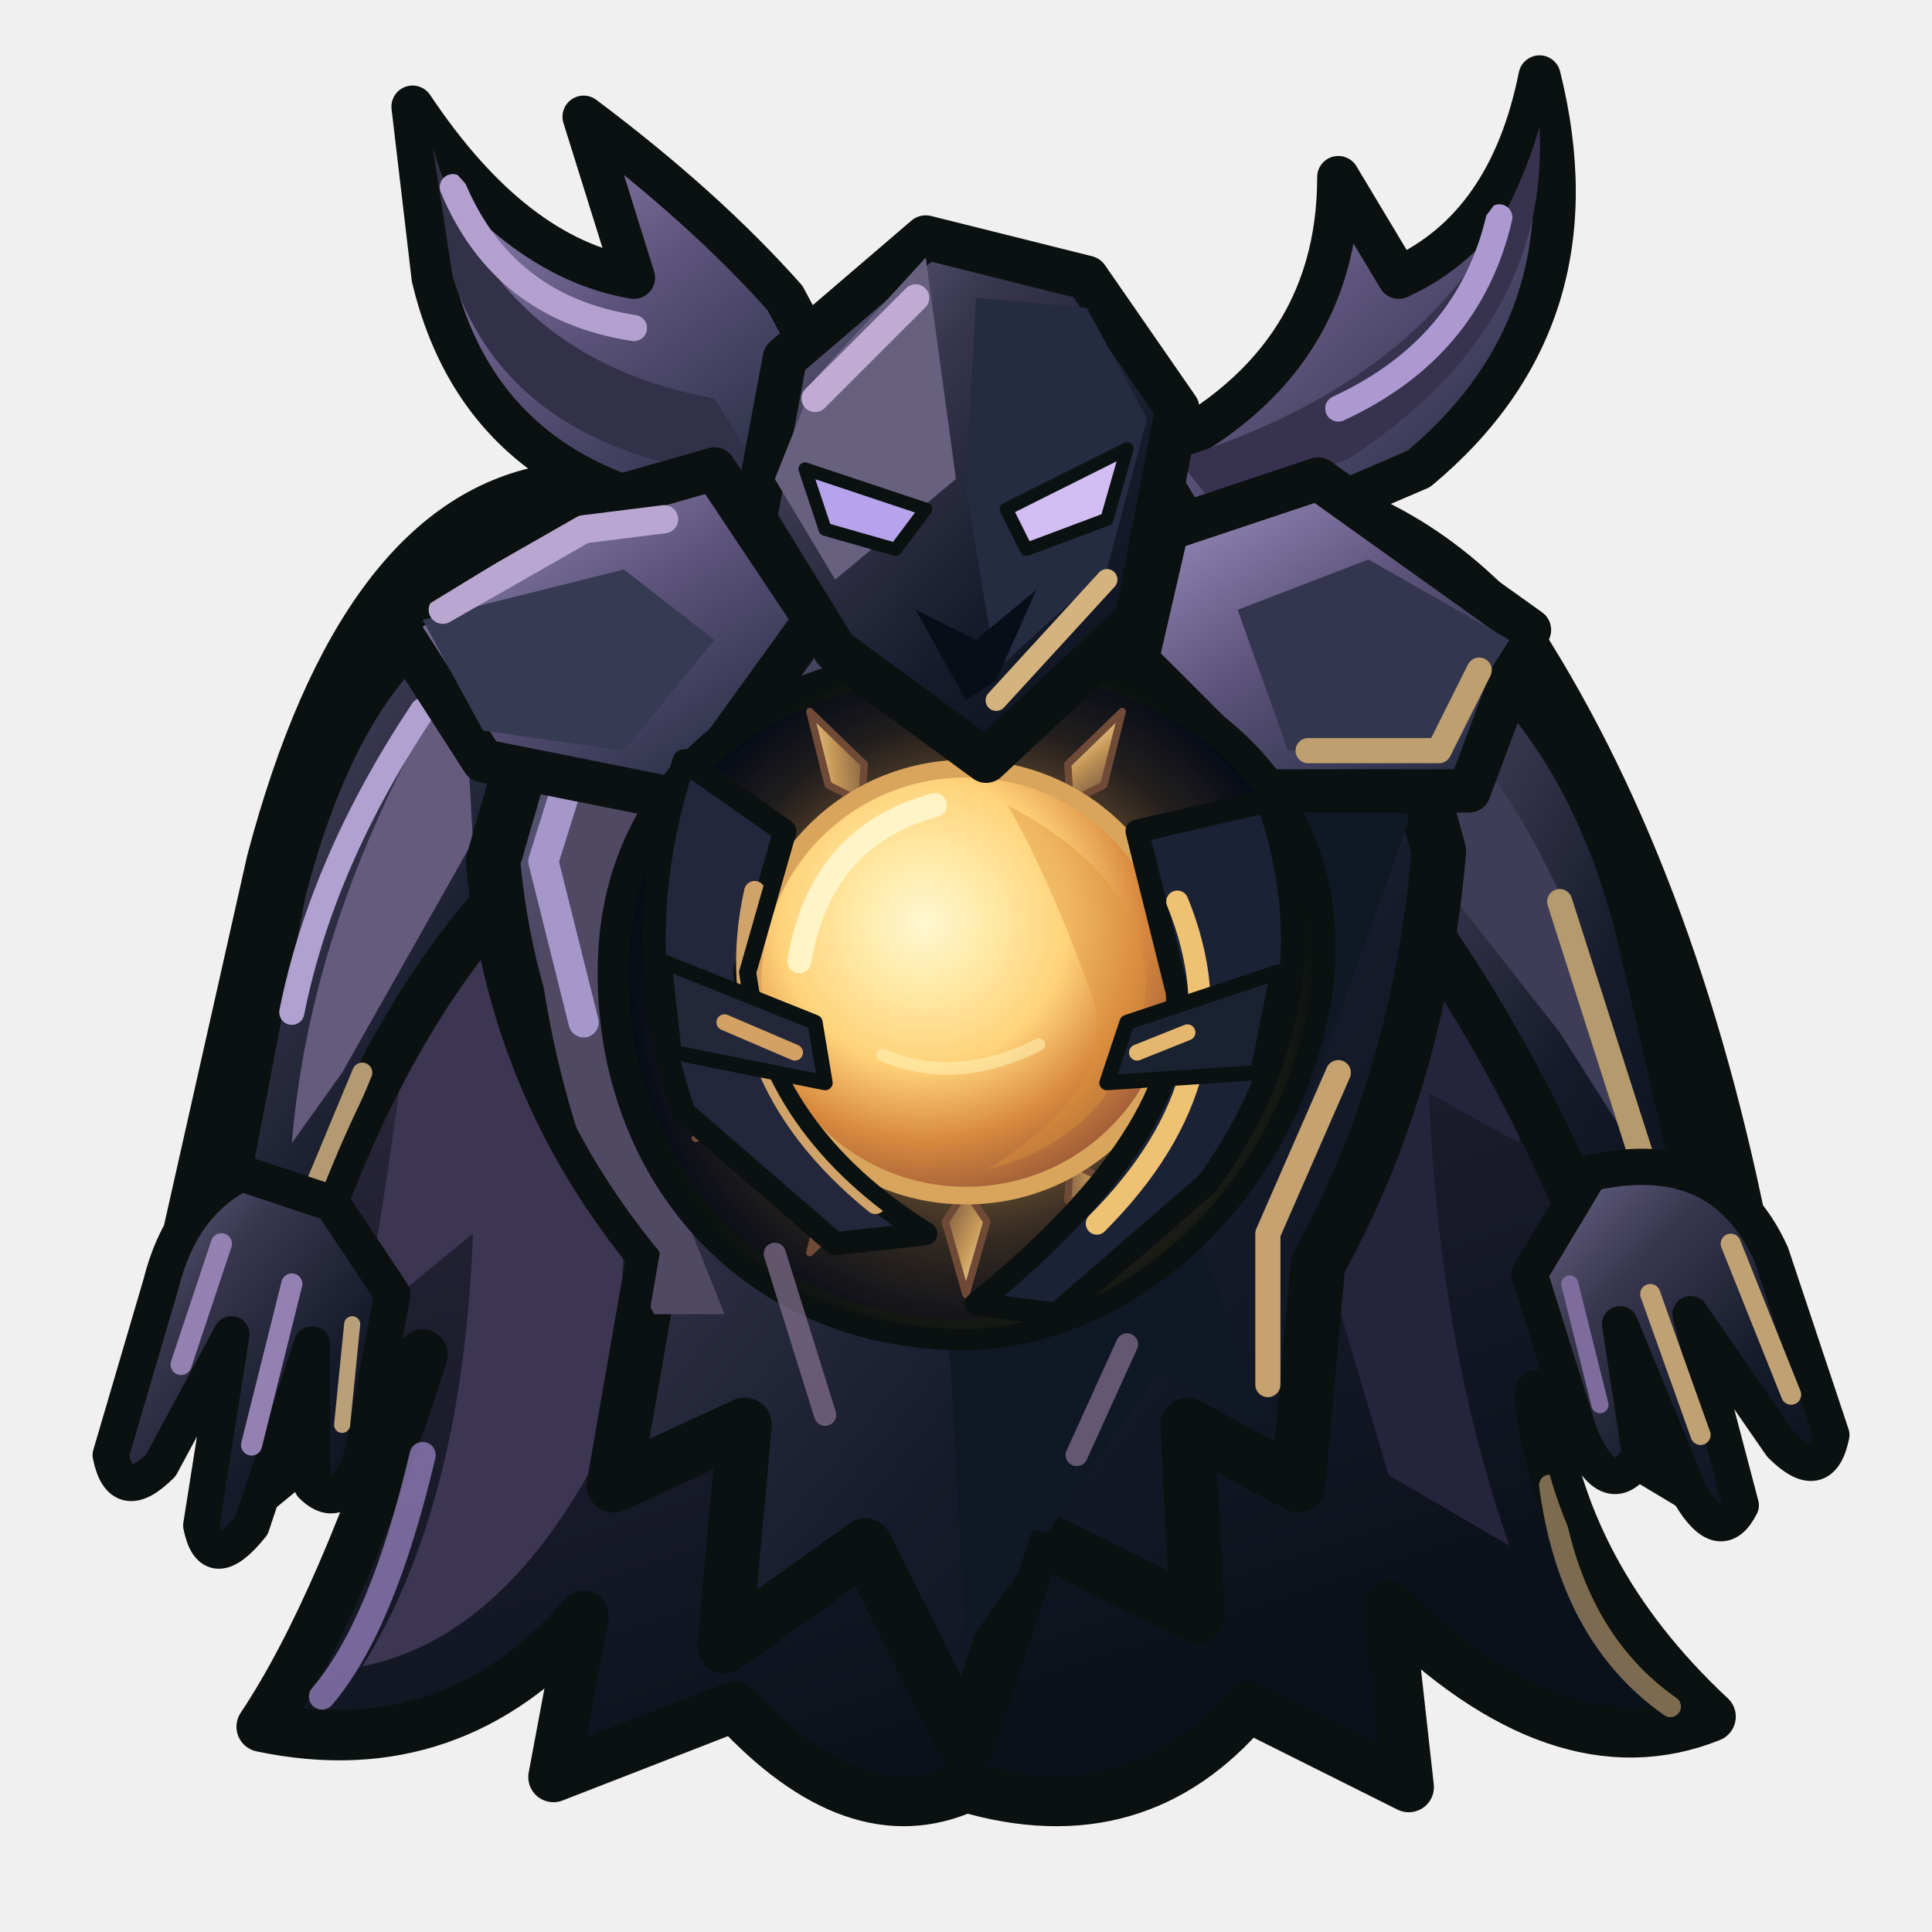
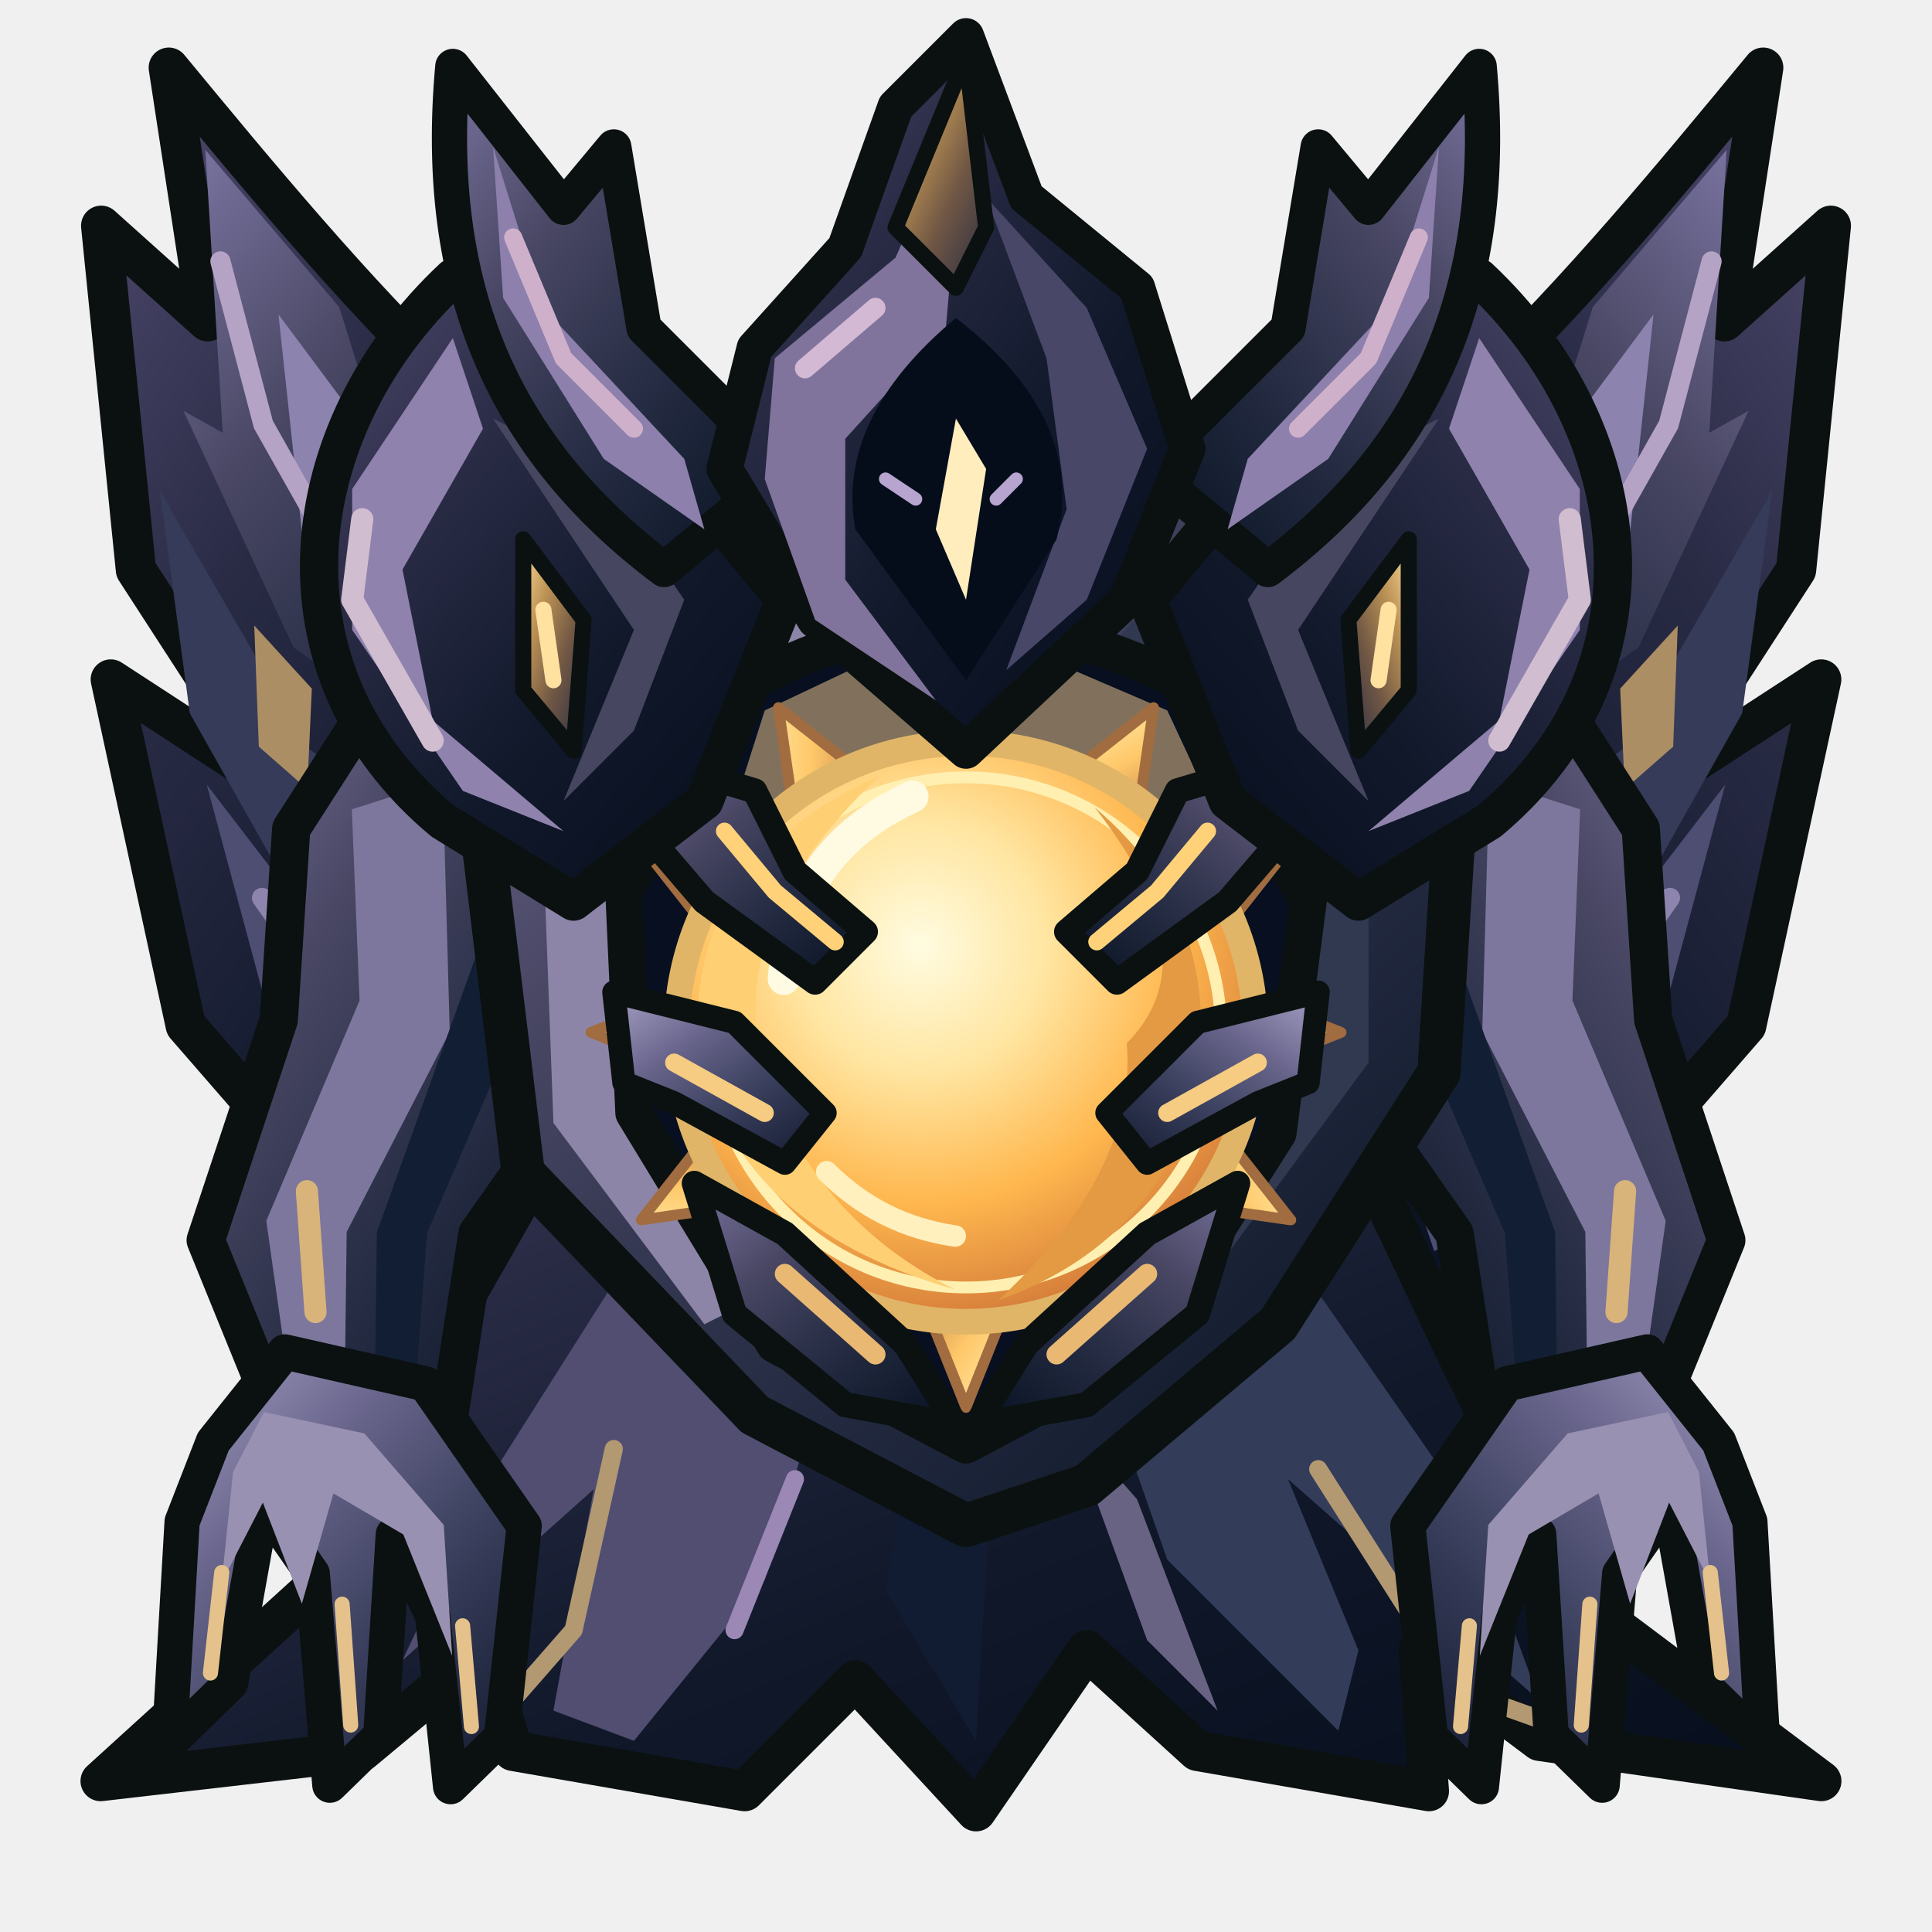
<svg xmlns="http://www.w3.org/2000/svg" viewBox="0 0 192 192" width="192" height="192">
  <defs>
-     <linearGradient id="boss_nightless_1-hide" x1="0" y1="0" x2="0.9" y2="1">
-       <stop offset="0" stop-color="#716b92" />
-       <stop offset="0.333" stop-color="#38364e" />
-       <stop offset="0.667" stop-color="#161b2b" />
-       <stop offset="1" stop-color="#0c111b" />
+     <linearGradient id="boss_nightless_1-obsidian" x1="0" y1="0" x2="0.85" y2="1">
+       <stop offset="0" stop-color="#79739f" />
+       <stop offset="0.333" stop-color="#494764" />
+       <stop offset="0.667" stop-color="#252c43" />
+       <stop offset="1" stop-color="#0c1526" />
    </linearGradient>
-     <linearGradient id="boss_nightless_1-facet" x1="0" y1="0" x2="0.8" y2="1">
-       <stop offset="0" stop-color="#a397c7" />
-       <stop offset="0.5" stop-color="#5e547c" />
-       <stop offset="1" stop-color="#242b40" />
+     <linearGradient id="boss_nightless_1-veil" x1="0" y1="0" x2="0.85" y2="1">
+       <stop offset="0" stop-color="#514b70" />
+       <stop offset="0.333" stop-color="#292b45" />
+       <stop offset="0.667" stop-color="#10182a" />
+       <stop offset="1" stop-color="#080f1e" />
    </linearGradient>
-     <linearGradient id="boss_nightless_1-mantle" x1="0" y1="0" x2="0.4" y2="1">
-       <stop offset="0" stop-color="#524762" />
-       <stop offset="0.5" stop-color="#242235" />
-       <stop offset="1" stop-color="#0b111b" />
+     <linearGradient id="boss_nightless_1-facet" x1="0" y1="0" x2="0.85" y2="1">
+       <stop offset="0" stop-color="#a6a0c4" />
+       <stop offset="0.333" stop-color="#6a668d" />
+       <stop offset="0.667" stop-color="#393f5c" />
+       <stop offset="1" stop-color="#171e34" />
    </linearGradient>
-     <radialGradient id="boss_nightless_1-sun" cx="0.4" cy="0.36" r="0.68">
-       <stop offset="0" stop-color="#fff7d0" />
-       <stop offset="0.25" stop-color="#ffe8a3" />
-       <stop offset="0.5" stop-color="#ffd27a" />
-       <stop offset="0.75" stop-color="#d98a3f" />
-       <stop offset="1" stop-color="#995737" />
+     <linearGradient id="boss_nightless_1-gold" x1="0" y1="0" x2="0.85" y2="1">
+       <stop offset="0" stop-color="#ffdf9b" />
+       <stop offset="0.333" stop-color="#bc9255" />
+       <stop offset="0.667" stop-color="#705744" />
+       <stop offset="1" stop-color="#353343" />
+     </linearGradient>
+     <radialGradient id="boss_nightless_1-sun" cx="42%" cy="35%" r="67%">
+       <stop offset="0" stop-color="#fffce1" />
+       <stop offset="0.333" stop-color="#ffe5a0" />
+       <stop offset="0.667" stop-color="#ffb74e" />
+       <stop offset="1" stop-color="#d37a39" />
    </radialGradient>
-     <radialGradient id="boss_nightless_1-aureole" cx="0.5" cy="0.5" r="0.5">
-       <stop offset="0" stop-color="#ffd27a" stop-opacity="0.75" />
-       <stop offset="0.5" stop-color="#ecaa53" stop-opacity="0.3" />
-       <stop offset="1" stop-color="#e29846" stop-opacity="0" />
-     </radialGradient>
-     <linearGradient id="boss_nightless_1-gold" x1="0" y1="0" x2="0.9" y2="1">
-       <stop offset="0" stop-color="#ffe6a8" />
-       <stop offset="0.5" stop-color="#c59757" />
-       <stop offset="1" stop-color="#76563f" />
+     <linearGradient id="boss_nightless_1-fire" x1="0" y1="0" x2="0.85" y2="1">
+       <stop offset="0" stop-color="#fff0b1" />
+       <stop offset="0.5" stop-color="#ffc86a" />
+       <stop offset="1" stop-color="#bd7b47" />
    </linearGradient>
-     <clipPath id="boss_nightless_1-c0">
-       <path d="M 55 50 Q 36 53 27 87 L 18 127 L 31 118 L 25 150 L 42 136 Q 34 161 26 173 Q 45 177 58 162 L 55 178 L 73 171 Q 85 184 96 179 Q 113 184 124 171 L 140 179 L 138 161 Q 155 178 170 172 Q 155 158 153 140 L 168 149 L 160 120 L 174 128 Q 167 90 151 65 Q 140 52 125 50 Z" fill="#fff" />
-     </clipPath>
-     <clipPath id="boss_nightless_1-c1">
-       <path d="M 51 59 Q 35 63 28 90 L 22 121 L 31 124 Q 41 96 58 83 Z" fill="#fff" />
-     </clipPath>
-     <clipPath id="boss_nightless_1-c2">
-       <path d="M 139 60 Q 157 70 163 94 L 169 120 L 160 129 Q 150 103 135 85 Z" fill="#fff" />
-     </clipPath>
-     <clipPath id="boss_nightless_1-c3">
-       <path d="M 24 116 Q 18 119 16 127 L 11 144 Q 12 149 16 145 L 23 132 L 20 151 Q 21 156 25 151 L 31 133 L 31 147 Q 34 150 36 144 L 39 128 L 33 119 Z" fill="#fff" />
-     </clipPath>
-     <clipPath id="boss_nightless_1-c4">
-       <path d="M 158 120 Q 171 117 176 128 L 182 146 Q 181 151 177 147 L 168 134 L 173 153 Q 171 157 168 152 L 161 135 L 163 148 Q 160 153 157 146 L 152 130 Z" fill="#fff" />
-     </clipPath>
-     <clipPath id="boss_nightless_1-c5">
-       <path d="M 58 56 Q 77 48 96 48 Q 117 47 135 57 L 143 86 Q 141 109 131 127 L 129 149 L 118 143 L 119 162 L 103 154 L 96 175 L 86 155 L 72 165 L 74 143 L 61 149 L 65 126 Q 51 109 49 87 Z" fill="#fff" />
-     </clipPath>
-     <clipPath id="boss_nightless_1-c6">
-       <path d="M 72 53 Q 48 50 43 29 L 41 12 Q 51 27 63 29 L 58 13 Q 70 22 78 31 L 85 44 Z" fill="#fff" />
-     </clipPath>
-     <clipPath id="boss_nightless_1-c7">
-       <path d="M 114 47 Q 133 38 133 19 L 139 29 Q 150 24 153 9 Q 159 33 141 48 L 120 57 Z" fill="#fff" />
-     </clipPath>
-     <clipPath id="boss_nightless_1-c8">
-       <path d="M 57 52 L 71 48 L 81 63 L 68 81 L 48 77 L 39 63 Z" fill="#fff" />
-     </clipPath>
-     <clipPath id="boss_nightless_1-c9">
-       <path d="M 116 54 L 131 49 L 152 64 L 146 80 L 126 80 L 113 67 Z" fill="#fff" />
-     </clipPath>
-     <clipPath id="boss_nightless_1-c10">
-       <path d="M 97 67 C 118 66 133 80 131 99 C 128 121 110 135 94 134 C 73 133 60 116 61 96 C 62 78 77 67 97 67 Z" fill="#fff" />
-     </clipPath>
-     <clipPath id="boss_nightless_1-c11">
-       <path d="M 68 77 Q 62 95 68 112 L 83 125 L 92 124 Q 76 114 74 98 L 78 84 Z" fill="#fff" />
-     </clipPath>
-     <clipPath id="boss_nightless_1-c12">
-       <path d="M 126 81 Q 133 101 120 119 L 105 132 L 97 131 Q 118 114 117 100 L 113 84 Z" fill="#fff" />
-     </clipPath>
-     <clipPath id="boss_nightless_1-c13">
-       <path d="M 78 37 L 92 25 L 108 29 L 117 42 L 113 63 L 98 77 L 83 66 L 75 53 Z" fill="#fff" />
-     </clipPath>
  </defs>
  <g stroke-linecap="round" stroke-linejoin="round">
+     <g>
+       <g transform="rotate(2.6 65 91)">
+         <path d="M76 60 C52 52 32 30 13 9 L18 34 7 25 12 59 27 80 10 70 19 104 39 125 29 138 54 134 76 112Z" fill="url(#boss_nightless_1-veil)" stroke="#0a1110" stroke-width="4" />
+         <path d="M17 17 L31 32 39 54 62 73 56 84 28 66 16 43 20 45Z" fill="url(#boss_nightless_1-obsidian)" />
+         <path d="M25 33 L34 44 37 58 57 76 50 73 29 59Z" fill="#8c83af" />
+         <path d="M19 28 L24 44 34 60" fill="none" stroke="#b4a3c5" stroke-width="2" />
+         <path d="M14 51 L30 76 54 92 51 105 28 89 18 73Z" fill="#353b58" />
+         <path d="M20 80 L36 99 55 111 51 125 35 118 27 102Z" fill="#4d4e71" />
+         <path d="M26 91 L36 104 46 110" fill="none" stroke="#8d85ad" stroke-width="2" />
+         <path d="M38 57 L46 65 45 76 39 71Z" fill="url(#boss_nightless_1-gold)" stroke="#0a1110" stroke-width="1.3" />
+         <path d="M24 64 L30 70 30 80 25 76Z" fill="#ac8e64" />
+         <path d="M40 104 L47 110 47 117 41 112Z" fill="#947e67" />
+       </g>
+     </g>
+     <g transform="translate(192 0) scale(-1 1)">
+       <g transform="rotate(2.6 65 91)">
+         <path d="M76 60 C52 52 32 30 13 9 L18 34 7 25 12 59 27 80 10 70 19 104 39 125 29 138 54 134 76 112Z" fill="url(#boss_nightless_1-veil)" stroke="#0a1110" stroke-width="4" />
+         <path d="M17 17 L31 32 39 54 62 73 56 84 28 66 16 43 20 45Z" fill="url(#boss_nightless_1-obsidian)" />
+         <path d="M25 33 L34 44 37 58 57 76 50 73 29 59Z" fill="#8c83af" />
+         <path d="M19 28 L24 44 34 60" fill="none" stroke="#b4a3c5" stroke-width="2" />
+         <path d="M14 51 L30 76 54 92 51 105 28 89 18 73Z" fill="#353b58" />
+         <path d="M20 80 L36 99 55 111 51 125 35 118 27 102Z" fill="#4d4e71" />
+         <path d="M26 91 L36 104 46 110" fill="none" stroke="#8d85ad" stroke-width="2" />
+         <path d="M38 57 L46 65 45 76 39 71Z" fill="url(#boss_nightless_1-gold)" stroke="#0a1110" stroke-width="1.3" />
+         <path d="M24 64 L30 70 30 80 25 76Z" fill="#ac8e64" />
+         <path d="M40 104 L47 110 47 117 41 112Z" fill="#947e67" />
+       </g>
+     </g>
+     <path d="M65 96 L126 95 145 135 157 159 181 177 153 173 141 164 142 178 119 174 108 164 97 180 85 167 74 178 51 174 48 164 36 174 10 177 32 157 45 131Z" fill="url(#boss_nightless_1-veil)" stroke="#0a1110" stroke-width="4" />
+     <path d="M67 118 L83 133 76 157 63 173 55 170 59 148 40 165 48 148Z" fill="#514e72" />
+     <path d="M123 117 L109 135 116 155 133 172 135 164 128 147 153 169 146 150Z" fill="#333c59" />
+     <path d="M92 136 L99 139 97 173 88 158Z" fill="#111c32" />
+     <path d="M106 141 L114 163 121 170 113 149Z" fill="#686382" />
+     <path d="M61 144 L57 162 50 170 M131 146 L145 168 159 173" fill="none" stroke="#b29971" stroke-width="1.8" />
+     <path d="M79 147 L73 162" fill="none" stroke="#9b88b4" stroke-width="1.8" />
    <g transform="translate(0 -1.4)">
      <g>
-         <path d="M 55 50 Q 36 53 27 87 L 18 127 L 31 118 L 25 150 L 42 136 Q 34 161 26 173 Q 45 177 58 162 L 55 178 L 73 171 Q 85 184 96 179 Q 113 184 124 171 L 140 179 L 138 161 Q 155 178 170 172 Q 155 158 153 140 L 168 149 L 160 120 L 174 128 Q 167 90 151 65 Q 140 52 125 50 Z" fill="url(#boss_nightless_1-mantle)" stroke="#0a1110" stroke-width="5" />
-         <g clip-path="url(#boss_nightless_1-c0)">
-           <path d="M 44 68 Q 41 106 36 133 L 47 124 Q 46 151 36 167 Q 51 164 61 143 L 63 108 Z" fill="#3c3652" />
-           <path d="M 125 61 Q 151 85 151 115 L 142 110 Q 143 135 150 155 L 138 148 L 125 104 Z" fill="#26243c" />
-           <path d="M 39 95 L 29 130 M 42 146 Q 38 163 32 170" fill="none" stroke="#8c79b3" stroke-width="2.6" opacity="0.82" />
-           <path d="M 154 149 Q 156 164 166 171" fill="none" stroke="#b1956b" stroke-width="2.1" opacity="0.68" />
+         <g transform="rotate(0.7 49 79)">
+           <path d="M39 68 L57 73 61 105 48 124 45 145 29 144 21 125 28 103 29 84Z" fill="url(#boss_nightless_1-obsidian)" stroke="#0a1110" stroke-width="3.8" />
+           <path d="M35 82 L44 79 45 104 35 124 35 139 29 136 27 123 36 101Z" fill="#7d779d" />
+           <path d="M48 95 L53 100 43 124 42 140 38 139 38 124Z" fill="#121e33" />
+           <path d="M31 120 L32 132" fill="none" stroke="#d8b47a" stroke-width="2.2" />
+           <path d="M29 136 L43 139 53 153 51 174 46 179 44 162 40 154 39 174 34 179 32 158 27 151 24 169 18 175 19 153 22 145Z" fill="url(#boss_nightless_1-facet)" stroke="#0a1110" stroke-width="3.5" />
+           <path d="M27 142 L37 144 45 153 46 166 41 154 34 150 31 161 27 151 23 159 24 148Z" fill="#9991b2" />
+           <path d="M23 158 L22 168 M35 161 L36 173 M47 163 L48 173" fill="none" stroke="#e5c28b" stroke-width="1.5" />
        </g>
-         <path d="M 55 50 Q 36 53 27 87 L 18 127 L 31 118 L 25 150 L 42 136 Q 34 161 26 173 Q 45 177 58 162 L 55 178 L 73 171 Q 85 184 96 179 Q 113 184 124 171 L 140 179 L 138 161 Q 155 178 170 172 Q 155 158 153 140 L 168 149 L 160 120 L 174 128 Q 167 90 151 65 Q 140 52 125 50 Z" fill="none" stroke="#0a1110" stroke-width="1.1" />
+       </g>
+       <g transform="translate(192 0) scale(-1 1)">
+         <g transform="rotate(0.7 49 79)">
+           <path d="M39 68 L57 73 61 105 48 124 45 145 29 144 21 125 28 103 29 84Z" fill="url(#boss_nightless_1-obsidian)" stroke="#0a1110" stroke-width="3.8" />
+           <path d="M35 82 L44 79 45 104 35 124 35 139 29 136 27 123 36 101Z" fill="#7d779d" />
+           <path d="M48 95 L53 100 43 124 42 140 38 139 38 124Z" fill="#121e33" />
+           <path d="M31 120 L32 132" fill="none" stroke="#d8b47a" stroke-width="2.2" />
+           <path d="M29 136 L43 139 53 153 51 174 46 179 44 162 40 154 39 174 34 179 32 158 27 151 24 169 18 175 19 153 22 145Z" fill="url(#boss_nightless_1-facet)" stroke="#0a1110" stroke-width="3.5" />
+           <path d="M27 142 L37 144 45 153 46 166 41 154 34 150 31 161 27 151 23 159 24 148Z" fill="#9991b2" />
+           <path d="M23 158 L22 168 M35 161 L36 173 M47 163 L48 173" fill="none" stroke="#e5c28b" stroke-width="1.5" />
+         </g>
+       </g>
+       <path d="M66 48 L83 42 111 42 128 49 145 76 143 108 127 133 108 149 96 153 75 142 52 118 48 85Z" fill="url(#boss_nightless_1-obsidian)" stroke="#0a1110" stroke-width="4.3" />
+       <path d="M62 66 L76 52 83 62 69 83 65 110 78 129 70 133 55 113 54 86Z" fill="#8d85a8" />
+       <path d="M120 55 L136 76 136 107 122 126 114 132 121 108 120 82 110 66Z" fill="#303950" />
+       <path d="M75 69 Q95 58 117 69 L130 91 127 114 113 136 96 145 77 135 63 112 62 90Z" fill="#070f21" stroke="#0a1110" stroke-width="3.7" />
+       <path d="M76 72 L95 63 116 72 123 87 112 80 97 74 82 81 69 94Z" fill="#81715c" />
+       <g transform="translate(96 104) scale(1.065) translate(-96 -104) rotate(0 96 104)">
+         <g transform="rotate(0 96 104)">
+           <path d="M92 79 L96 69 100 79 97 83Z" fill="url(#boss_nightless_1-fire)" stroke="#a16c40" stroke-width="1" />
+         </g>
+         <g transform="rotate(30 96 104)">
+           <path d="M92 79 L96 69 100 79 97 83Z" fill="url(#boss_nightless_1-fire)" stroke="#a16c40" stroke-width="1" />
+         </g>
+         <g transform="rotate(60 96 104)">
+           <path d="M92 79 L96 69 100 79 97 83Z" fill="url(#boss_nightless_1-fire)" stroke="#a16c40" stroke-width="1" />
+         </g>
+         <g transform="rotate(90 96 104)">
+           <path d="M92 79 L96 69 100 79 97 83Z" fill="url(#boss_nightless_1-fire)" stroke="#a16c40" stroke-width="1" />
+         </g>
+         <g transform="rotate(120 96 104)">
+           <path d="M92 79 L96 69 100 79 97 83Z" fill="url(#boss_nightless_1-fire)" stroke="#a16c40" stroke-width="1" />
+         </g>
+         <g transform="rotate(150 96 104)">
+           <path d="M92 79 L96 69 100 79 97 83Z" fill="url(#boss_nightless_1-fire)" stroke="#a16c40" stroke-width="1" />
+         </g>
+         <g transform="rotate(180 96 104)">
+           <path d="M92 79 L96 69 100 79 97 83Z" fill="url(#boss_nightless_1-fire)" stroke="#a16c40" stroke-width="1" />
+         </g>
+         <g transform="rotate(210 96 104)">
+           <path d="M92 79 L96 69 100 79 97 83Z" fill="url(#boss_nightless_1-fire)" stroke="#a16c40" stroke-width="1" />
+         </g>
+         <g transform="rotate(240 96 104)">
+           <path d="M92 79 L96 69 100 79 97 83Z" fill="url(#boss_nightless_1-fire)" stroke="#a16c40" stroke-width="1" />
+         </g>
+         <g transform="rotate(270 96 104)">
+           <path d="M92 79 L96 69 100 79 97 83Z" fill="url(#boss_nightless_1-fire)" stroke="#a16c40" stroke-width="1" />
+         </g>
+         <g transform="rotate(300 96 104)">
+           <path d="M92 79 L96 69 100 79 97 83Z" fill="url(#boss_nightless_1-fire)" stroke="#a16c40" stroke-width="1" />
+         </g>
+         <g transform="rotate(330 96 104)">
+           <path d="M92 79 L96 69 100 79 97 83Z" fill="url(#boss_nightless_1-fire)" stroke="#a16c40" stroke-width="1" />
+         </g>
+         <ellipse cx="96" cy="104" rx="27" ry="27" fill="url(#boss_nightless_1-sun)" stroke="#e1b567" stroke-width="2.4" />
+         <ellipse cx="96" cy="104" rx="23.8" ry="23.8" fill="none" stroke="#fff0b1" stroke-width="1.1" />
+         <path d="M88 80 Q72 95 78 110 Q83 122 95 128 Q74 122 71 105 Q70 88 88 80Z" fill="#ffcf73" />
+         <path d="M108 83 Q121 94 117 111 Q113 124 99 129 Q112 117 111 105 Q119 97 108 83Z" fill="#e49a43" />
+         <path d="M79 99 Q80 87 91 82" fill="none" stroke="#fffbe2" stroke-width="3" />
+         <path d="M83 117 Q88 122 95 123" fill="none" stroke="#fff0bd" stroke-width="2" />
      </g>
      <g>
-         <path d="M 51 59 Q 35 63 28 90 L 22 121 L 31 124 Q 41 96 58 83 Z" fill="url(#boss_nightless_1-hide)" stroke="#0a1110" stroke-width="4.8" />
-         <g clip-path="url(#boss_nightless_1-c1)">
-           <path d="M 46 67 Q 31 91 29 115 L 34 108 L 47 85 Z" fill="#655b7d" />
-           <path d="M 42 72 Q 32 87 29 102" fill="none" stroke="#b0a1d0" stroke-width="2.5" />
-           <path d="M 36 108 L 31 120" fill="none" stroke="#b39a72" stroke-width="2" />
-         </g>
-         <path d="M 51 59 Q 35 63 28 90 L 22 121 L 31 124 Q 41 96 58 83 Z" fill="none" stroke="#0a1110" stroke-width="1.1" />
+         <path d="M65 77 L75 80 79 88 86 94 81 99 70 91 64 84Z" fill="url(#boss_nightless_1-obsidian)" stroke="#0a1110" stroke-width="2.5" />
+         <path d="M72 84 L77 90 83 95" fill="none" stroke="#ffd27a" stroke-width="1.7" />
+         <path d="M61 100 L73 103 82 112 78 117 67 111 62 109Z" fill="url(#boss_nightless_1-facet)" stroke="#0a1110" stroke-width="2.3" />
+         <path d="M67 107 L76 112" fill="none" stroke="#f6cb82" stroke-width="1.8" />
+         <path d="M69 119 L78 124 90 135 95 143 84 141 73 132Z" fill="url(#boss_nightless_1-obsidian)" stroke="#0a1110" stroke-width="2.5" />
+         <path d="M78 128 L87 136" fill="none" stroke="#e9b974" stroke-width="2" />
+       </g>
+       <g transform="translate(192 0) scale(-1 1)">
+         <path d="M65 77 L75 80 79 88 86 94 81 99 70 91 64 84Z" fill="url(#boss_nightless_1-obsidian)" stroke="#0a1110" stroke-width="2.5" />
+         <path d="M72 84 L77 90 83 95" fill="none" stroke="#ffd27a" stroke-width="1.7" />
+         <path d="M61 100 L73 103 82 112 78 117 67 111 62 109Z" fill="url(#boss_nightless_1-facet)" stroke="#0a1110" stroke-width="2.3" />
+         <path d="M67 107 L76 112" fill="none" stroke="#f6cb82" stroke-width="1.8" />
+         <path d="M69 119 L78 124 90 135 95 143 84 141 73 132Z" fill="url(#boss_nightless_1-obsidian)" stroke="#0a1110" stroke-width="2.5" />
+         <path d="M78 128 L87 136" fill="none" stroke="#e9b974" stroke-width="2" />
      </g>
      <g>
-         <path d="M 139 60 Q 157 70 163 94 L 169 120 L 160 129 Q 150 103 135 85 Z" fill="url(#boss_nightless_1-hide)" stroke="#0a1110" stroke-width="4.8" />
-         <g clip-path="url(#boss_nightless_1-c2)">
-           <path d="M 143 72 Q 158 88 162 115 L 155 104 L 144 90 Z" fill="#3e3c56" />
-           <path d="M 155 91 L 163 116" fill="none" stroke="#b49a6d" stroke-width="2.5" />
-         </g>
-         <path d="M 139 60 Q 157 70 163 94 L 169 120 L 160 129 Q 150 103 135 85 Z" fill="none" stroke="#0a1110" stroke-width="1.1" />
+         <path d="M44 83 C26 68 29 44 45 29 L63 43 78 61 70 81 57 91Z" fill="url(#boss_nightless_1-veil)" stroke="#0a1110" stroke-width="3.8" />
+         <path d="M45 35 L48 44 40 58 43 73 56 84 46 80 35 64 35 50Z" fill="#8f83ad" />
+         <path d="M49 43 L59 48 68 61 63 74 56 81 63 64Z" fill="#474661" />
+         <path d="M36 53 L35 61 43 75" fill="none" stroke="#d1bdd0" stroke-width="2.2" />
+         <path d="M52 55 L58 63 57 76 52 70Z" fill="url(#boss_nightless_1-gold)" stroke="#0a1110" stroke-width="1.6" />
+         <path d="M54 62 L55 69" fill="none" stroke="#ffe1a0" stroke-width="1.6" />
+         <path d="M66 58 C50 46 43 30 45 8 L56 22 61 16 64 34 78 48Z" fill="url(#boss_nightless_1-obsidian)" stroke="#0a1110" stroke-width="3.5" />
+         <path d="M49 16 L54 32 68 47 70 54 60 47 50 31Z" fill="#8d80ac" />
+         <path d="M51 25 L56 37 63 44" fill="none" stroke="#cfb0cb" stroke-width="1.8" />
      </g>
-       <g transform="rotate(0 28 121) translate(0 2)">
-         <g>
-           <path d="M 24 116 Q 18 119 16 127 L 11 144 Q 12 149 16 145 L 23 132 L 20 151 Q 21 156 25 151 L 31 133 L 31 147 Q 34 150 36 144 L 39 128 L 33 119 Z" fill="url(#boss_nightless_1-hide)" stroke="#0a1110" stroke-width="3.6" />
-           <g clip-path="url(#boss_nightless_1-c3)">
-             <path d="M 22 123 L 18 135 M 29 127 L 25 143" fill="none" stroke="#9281b1" stroke-width="2.1" />
-             <path d="M 35 131 L 34 141" fill="none" stroke="#b9a078" stroke-width="1.6" />
-           </g>
-           <path d="M 24 116 Q 18 119 16 127 L 11 144 Q 12 149 16 145 L 23 132 L 20 151 Q 21 156 25 151 L 31 133 L 31 147 Q 34 150 36 144 L 39 128 L 33 119 Z" fill="none" stroke="#0a1110" stroke-width="1.1" />
-         </g>
+       <g transform="translate(192 0) scale(-1 1)">
+         <path d="M44 83 C26 68 29 44 45 29 L63 43 78 61 70 81 57 91Z" fill="url(#boss_nightless_1-veil)" stroke="#0a1110" stroke-width="3.8" />
+         <path d="M45 35 L48 44 40 58 43 73 56 84 46 80 35 64 35 50Z" fill="#8f83ad" />
+         <path d="M49 43 L59 48 68 61 63 74 56 81 63 64Z" fill="#474661" />
+         <path d="M36 53 L35 61 43 75" fill="none" stroke="#d1bdd0" stroke-width="2.2" />
+         <path d="M52 55 L58 63 57 76 52 70Z" fill="url(#boss_nightless_1-gold)" stroke="#0a1110" stroke-width="1.6" />
+         <path d="M54 62 L55 69" fill="none" stroke="#ffe1a0" stroke-width="1.6" />
+         <path d="M66 58 C50 46 43 30 45 8 L56 22 61 16 64 34 78 48Z" fill="url(#boss_nightless_1-obsidian)" stroke="#0a1110" stroke-width="3.5" />
+         <path d="M49 16 L54 32 68 47 70 54 60 47 50 31Z" fill="#8d80ac" />
+         <path d="M51 25 L56 37 63 44" fill="none" stroke="#cfb0cb" stroke-width="1.8" />
      </g>
-       <g transform="rotate(0 165 124) translate(0 -2)">
-         <g>
-           <path d="M 158 120 Q 171 117 176 128 L 182 146 Q 181 151 177 147 L 168 134 L 173 153 Q 171 157 168 152 L 161 135 L 163 148 Q 160 153 157 146 L 152 130 Z" fill="url(#boss_nightless_1-hide)" stroke="#0a1110" stroke-width="3.6" />
-           <g clip-path="url(#boss_nightless_1-c4)">
-             <path d="M 172 127 L 178 142 M 164 132 L 169 146" fill="none" stroke="#c0a174" stroke-width="2" />
-             <path d="M 156 131 L 159 143" fill="none" stroke="#7e6d9c" stroke-width="1.7" />
-           </g>
-           <path d="M 158 120 Q 171 117 176 128 L 182 146 Q 181 151 177 147 L 168 134 L 173 153 Q 171 157 168 152 L 161 135 L 163 148 Q 160 153 157 146 L 152 130 Z" fill="none" stroke="#0a1110" stroke-width="1.1" />
-         </g>
-       </g>
-       <g>
-         <path d="M 58 56 Q 77 48 96 48 Q 117 47 135 57 L 143 86 Q 141 109 131 127 L 129 149 L 118 143 L 119 162 L 103 154 L 96 175 L 86 155 L 72 165 L 74 143 L 61 149 L 65 126 Q 51 109 49 87 Z" fill="url(#boss_nightless_1-hide)" stroke="#0a1110" stroke-width="5.4" />
-         <g clip-path="url(#boss_nightless_1-c5)">
-           <path d="M 60 60 L 80 55 L 70 79 L 62 107 L 72 132 L 65 132 Q 53 109 53 86 Z" fill="#504964" />
-           <path d="M 119 56 L 135 61 L 140 83 L 130 111 L 119 124 L 126 143 L 115 138 L 106 151 L 96 165 L 94 129 Z" fill="#111825" />
-           <path d="M 59 71 L 54 87 L 58 103" fill="none" stroke="#a697cb" stroke-width="3" />
-           <path d="M 133 108 L 126 124 L 126 139" fill="none" stroke="#c5a270" stroke-width="2.5" />
-         </g>
-         <path d="M 58 56 Q 77 48 96 48 Q 117 47 135 57 L 143 86 Q 141 109 131 127 L 129 149 L 118 143 L 119 162 L 103 154 L 96 175 L 86 155 L 72 165 L 74 143 L 61 149 L 65 126 Q 51 109 49 87 Z" fill="none" stroke="#0a1110" stroke-width="1.1" />
-       </g>
-       <g>
-         <path d="M 72 53 Q 48 50 43 29 L 41 12 Q 51 27 63 29 L 58 13 Q 70 22 78 31 L 85 44 Z" fill="url(#boss_nightless_1-facet)" stroke="#0a1110" stroke-width="4.2" />
-         <g clip-path="url(#boss_nightless_1-c6)">
-           <path d="M 43 16 Q 49 37 71 41 L 76 49 Q 51 47 45 29 Z" fill="#333149" />
-           <path d="M 45 20 Q 50 32 63 34" fill="none" stroke="#b3a0ce" stroke-width="2.6" />
-         </g>
-         <path d="M 72 53 Q 48 50 43 29 L 41 12 Q 51 27 63 29 L 58 13 Q 70 22 78 31 L 85 44 Z" fill="none" stroke="#0a1110" stroke-width="1.1" />
-       </g>
-       <g>
-         <path d="M 114 47 Q 133 38 133 19 L 139 29 Q 150 24 153 9 Q 159 33 141 48 L 120 57 Z" fill="url(#boss_nightless_1-facet)" stroke="#0a1110" stroke-width="4.2" />
-         <g clip-path="url(#boss_nightless_1-c7)">
-           <path d="M 153 14 Q 154 34 134 47 L 121 52 L 117 47 Q 146 38 153 14 Z" fill="#37334f" />
-           <path d="M 149 23 Q 146 36 133 42" fill="none" stroke="#ac99d1" stroke-width="2.6" />
-         </g>
-         <path d="M 114 47 Q 133 38 133 19 L 139 29 Q 150 24 153 9 Q 159 33 141 48 L 120 57 Z" fill="none" stroke="#0a1110" stroke-width="1.1" />
-       </g>
-       <g>
-         <path d="M 57 52 L 71 48 L 81 63 L 68 81 L 48 77 L 39 63 Z" fill="url(#boss_nightless_1-facet)" stroke="#0a1110" stroke-width="4.3" />
-         <g clip-path="url(#boss_nightless_1-c8)">
-           <path d="M 42 63 L 62 58 L 71 65 L 62 76 L 48 74 Z" fill="#363a52" />
-           <path d="M 44 62 L 58 54 L 66 53" fill="none" stroke="#b9a7d1" stroke-width="2.8" />
-         </g>
-         <path d="M 57 52 L 71 48 L 81 63 L 68 81 L 48 77 L 39 63 Z" fill="none" stroke="#0a1110" stroke-width="1.1" />
-       </g>
-       <g>
-         <path d="M 116 54 L 131 49 L 152 64 L 146 80 L 126 80 L 113 67 Z" fill="url(#boss_nightless_1-facet)" stroke="#0a1110" stroke-width="4.3" />
-         <g clip-path="url(#boss_nightless_1-c9)">
-           <path d="M 123 62 L 136 57 L 150 65 L 143 76 L 128 76 Z" fill="#33364e" />
-           <path d="M 147 68 L 143 76 L 130 76" fill="none" stroke="#bea070" stroke-width="2.5" />
-         </g>
-         <path d="M 116 54 L 131 49 L 152 64 L 146 80 L 126 80 L 113 67 Z" fill="none" stroke="#0a1110" stroke-width="1.1" />
-       </g>
-       <g>
-         <path d="M 97 67 C 118 66 133 80 131 99 C 128 121 110 135 94 134 C 73 133 60 116 61 96 C 62 78 77 67 97 67 Z" fill="#070c17" stroke="#0a1110" stroke-width="3.1" />
-         <g clip-path="url(#boss_nightless_1-c10)">
-           <ellipse cx="97" cy="101" rx="34" ry="35" fill="url(#boss_nightless_1-aureole)" />
-         </g>
-         <path d="M 97 67 C 118 66 133 80 131 99 C 128 121 110 135 94 134 C 73 133 60 116 61 96 C 62 78 77 67 97 67 Z" fill="none" stroke="#0a1110" stroke-width="1.1" />
-       </g>
-       <g transform="translate(96 99) scale(1.035) translate(-96 -99)">
-         <circle cx="96" cy="99" r="25" fill="url(#boss_nightless_1-aureole)" />
-         <g transform="rotate(0 96 99)">
-           <path d="M 94 76 L 96 69 L 98 76 L 96 79 Z" fill="url(#boss_nightless_1-gold)" stroke="#6f4a36" stroke-width="0.7" />
-         </g>
-         <g transform="rotate(30 96 99)">
-           <path d="M 94 76 L 96 69 L 98 76 L 96 79 Z" fill="url(#boss_nightless_1-gold)" stroke="#6f4a36" stroke-width="0.7" />
-         </g>
-         <g transform="rotate(60 96 99)">
-           <path d="M 94 76 L 96 69 L 98 76 L 96 79 Z" fill="url(#boss_nightless_1-gold)" stroke="#6f4a36" stroke-width="0.7" />
-         </g>
-         <g transform="rotate(90 96 99)">
-           <path d="M 94 76 L 96 69 L 98 76 L 96 79 Z" fill="url(#boss_nightless_1-gold)" stroke="#6f4a36" stroke-width="0.7" />
-         </g>
-         <g transform="rotate(120 96 99)">
-           <path d="M 94 76 L 96 69 L 98 76 L 96 79 Z" fill="url(#boss_nightless_1-gold)" stroke="#6f4a36" stroke-width="0.7" />
-         </g>
-         <g transform="rotate(150 96 99)">
-           <path d="M 94 76 L 96 69 L 98 76 L 96 79 Z" fill="url(#boss_nightless_1-gold)" stroke="#6f4a36" stroke-width="0.7" />
-         </g>
-         <g transform="rotate(180 96 99)">
-           <path d="M 94 76 L 96 69 L 98 76 L 96 79 Z" fill="url(#boss_nightless_1-gold)" stroke="#6f4a36" stroke-width="0.7" />
-         </g>
-         <g transform="rotate(210 96 99)">
-           <path d="M 94 76 L 96 69 L 98 76 L 96 79 Z" fill="url(#boss_nightless_1-gold)" stroke="#6f4a36" stroke-width="0.7" />
-         </g>
-         <g transform="rotate(240 96 99)">
-           <path d="M 94 76 L 96 69 L 98 76 L 96 79 Z" fill="url(#boss_nightless_1-gold)" stroke="#6f4a36" stroke-width="0.7" />
-         </g>
-         <g transform="rotate(270 96 99)">
-           <path d="M 94 76 L 96 69 L 98 76 L 96 79 Z" fill="url(#boss_nightless_1-gold)" stroke="#6f4a36" stroke-width="0.7" />
-         </g>
-         <g transform="rotate(300 96 99)">
-           <path d="M 94 76 L 96 69 L 98 76 L 96 79 Z" fill="url(#boss_nightless_1-gold)" stroke="#6f4a36" stroke-width="0.7" />
-         </g>
-         <g transform="rotate(330 96 99)">
-           <path d="M 94 76 L 96 69 L 98 76 L 96 79 Z" fill="url(#boss_nightless_1-gold)" stroke="#6f4a36" stroke-width="0.7" />
-         </g>
-         <circle cx="96" cy="99" r="20.5" fill="url(#boss_nightless_1-sun)" stroke="#d9a45c" stroke-width="1.7" />
-         <path d="M 80 97 Q 82 85 93 82" fill="none" stroke="#fff7cd" stroke-width="2.3" opacity="0.88" />
-         <path d="M 100 82 Q 115 90 113 102 Q 110 114 98 117 Q 111 109 108 100 Q 104 89 100 82 Z" fill="#dc913c" stroke="#0a1110" stroke-width="0" opacity="0.42" />
-         <path d="M 88 106 Q 95 109 103 105" fill="none" stroke="#fff3b7" stroke-width="1.2" opacity="0.55" />
-       </g>
-       <g>
-         <path d="M 68 77 Q 62 95 68 112 L 83 125 L 92 124 Q 76 114 74 98 L 78 84 Z" fill="#24263b" stroke="#0a1110" stroke-width="2.3" />
-         <g clip-path="url(#boss_nightless_1-c11)">
-           <path d="M 75 90 Q 71 108 87 121" fill="none" stroke="#d0a36a" stroke-width="2.1" />
-         </g>
-         <path d="M 68 77 Q 62 95 68 112 L 83 125 L 92 124 Q 76 114 74 98 L 78 84 Z" fill="none" stroke="#0a1110" stroke-width="1.1" />
-       </g>
-       <g>
-         <path d="M 126 81 Q 133 101 120 119 L 105 132 L 97 131 Q 118 114 117 100 L 113 84 Z" fill="#1b2236" stroke="#0a1110" stroke-width="2.3" />
-         <g clip-path="url(#boss_nightless_1-c12)">
-           <path d="M 117 91 Q 124 108 109 123" fill="none" stroke="#efc172" stroke-width="2.2" />
-         </g>
-         <path d="M 126 81 Q 133 101 120 119 L 105 132 L 97 131 Q 118 114 117 100 L 113 84 Z" fill="none" stroke="#0a1110" stroke-width="1.1" />
-       </g>
-       <path d="M 66 97 L 81 103 L 82 109 L 67 106 Z" fill="#24273a" stroke="#0a1110" stroke-width="1.5" />
-       <path d="M 72 103 L 79 106" fill="none" stroke="#d3a163" stroke-width="1.6" />
-       <path d="M 127 98 L 112 103 L 110 109 L 125 108 Z" fill="#1a2131" stroke="#0a1110" stroke-width="1.5" />
-       <path d="M 118 104 L 113 106" fill="none" stroke="#e5b66e" stroke-width="1.6" />
-       <g>
-         <path d="M 78 37 L 92 25 L 108 29 L 117 42 L 113 63 L 98 77 L 83 66 L 75 53 Z" fill="url(#boss_nightless_1-hide)" stroke="#0a1110" stroke-width="4.4" />
-         <g clip-path="url(#boss_nightless_1-c13)">
-           <path d="M 92 27 L 95 49 L 83 59 L 77 49 L 81 39 Z" fill="#67607f" />
-           <path d="M 97 31 L 108 32 L 114 43 L 110 58 L 99 68 L 96 50 Z" fill="#252b40" />
-           <path d="M 81 41 L 91 31" fill="none" stroke="#c0abd5" stroke-width="2.7" />
-           <path d="M 110 59 L 99 71" fill="none" stroke="#d5b37e" stroke-width="2.1" />
-         </g>
-         <path d="M 78 37 L 92 25 L 108 29 L 117 42 L 113 63 L 98 77 L 83 66 L 75 53 Z" fill="none" stroke="#0a1110" stroke-width="1.1" />
-       </g>
-       <path d="M 80 48 L 92 52 L 89 56 L 82 54 Z" fill="#b6a3eb" stroke="#0a1110" stroke-width="1.3" />
-       <path d="M 100 52 L 112 46 L 110 53 L 102 56 Z" fill="#d2bdf3" stroke="#0a1110" stroke-width="1.3" />
-       <path d="M 91 62 L 97 65 L 103 60 L 99 69 L 96 71 Z" fill="#080d18" />
-       <path d="M 77 126 L 82 142 M 112 135 L 107 146" fill="none" stroke="#867291" stroke-width="2.2" opacity="0.7" />
+       <path d="M75 36 L84 26 89 12 96 5 102 21 113 30 118 46 112 61 96 76 81 63 72 48Z" fill="url(#boss_nightless_1-veil)" stroke="#0a1110" stroke-width="3.6" />
+       <path d="M77 37 L89 27 96 11 94 34 84 45 84 59 93 71 81 63 76 49Z" fill="#81749c" />
+       <path d="M98 21 L108 32 114 46 108 61 100 68 106 52 104 37Z" fill="#484768" />
+       <path d="M95 33 Q108 43 105 55 L96 69 85 54 Q83 43 95 33Z" fill="#050d1b" />
+       <path d="M80 38 L87 32" fill="none" stroke="#d4b9d4" stroke-width="2" />
+       <path d="M89 24 L96 7 98 24 95 30Z" fill="url(#boss_nightless_1-gold)" stroke="#0a1110" stroke-width="1.6" />
+       <path d="M95 43 L98 48 96 61 93 54Z" fill="#ffedbd" />
+       <path d="M88 49 L91 51 M101 49 L99 51" fill="none" stroke="#b8a5cf" stroke-width="1.3" />
    </g>
  </g>
</svg>
